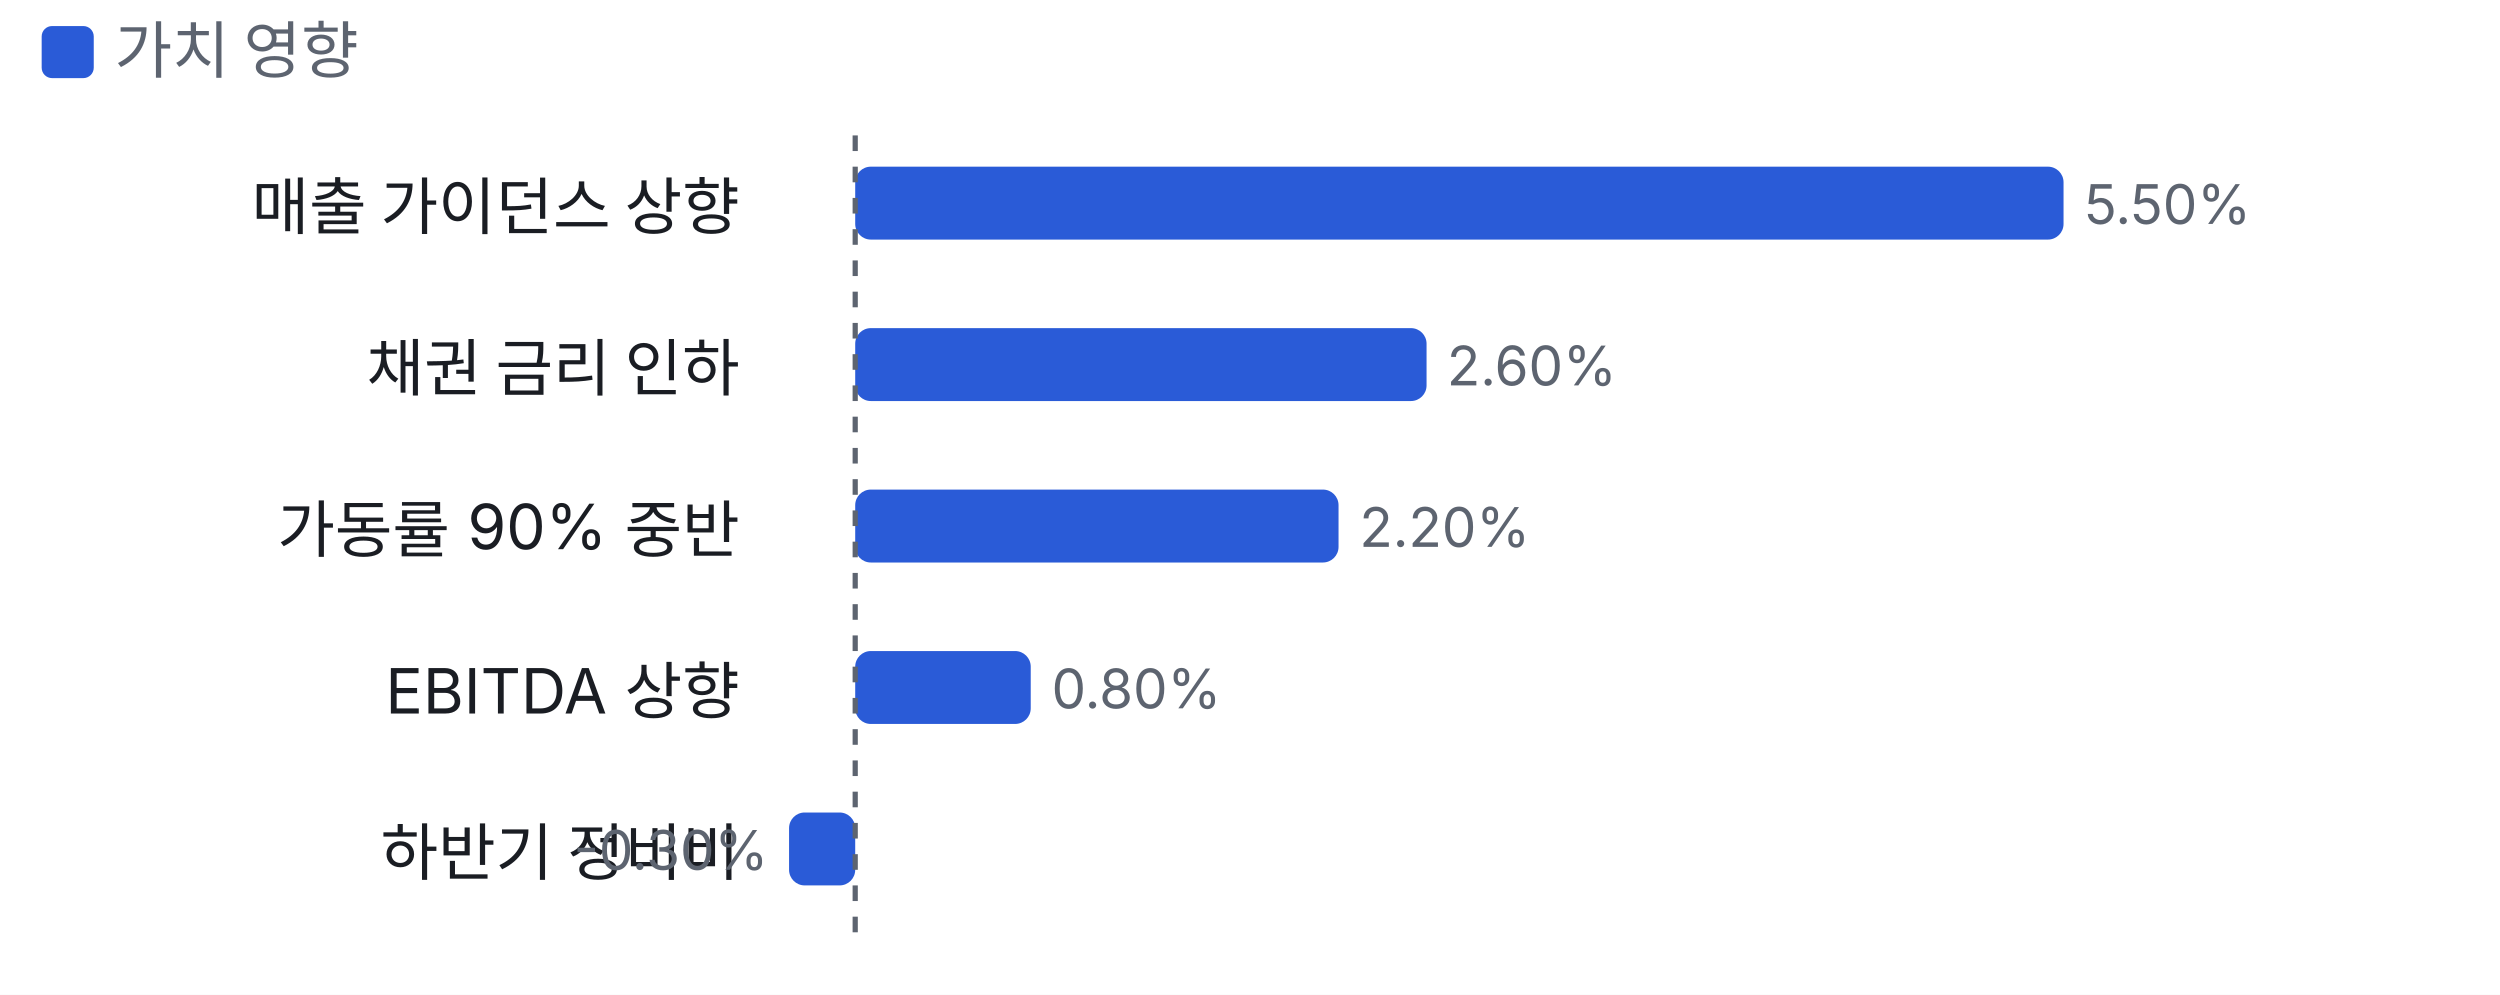
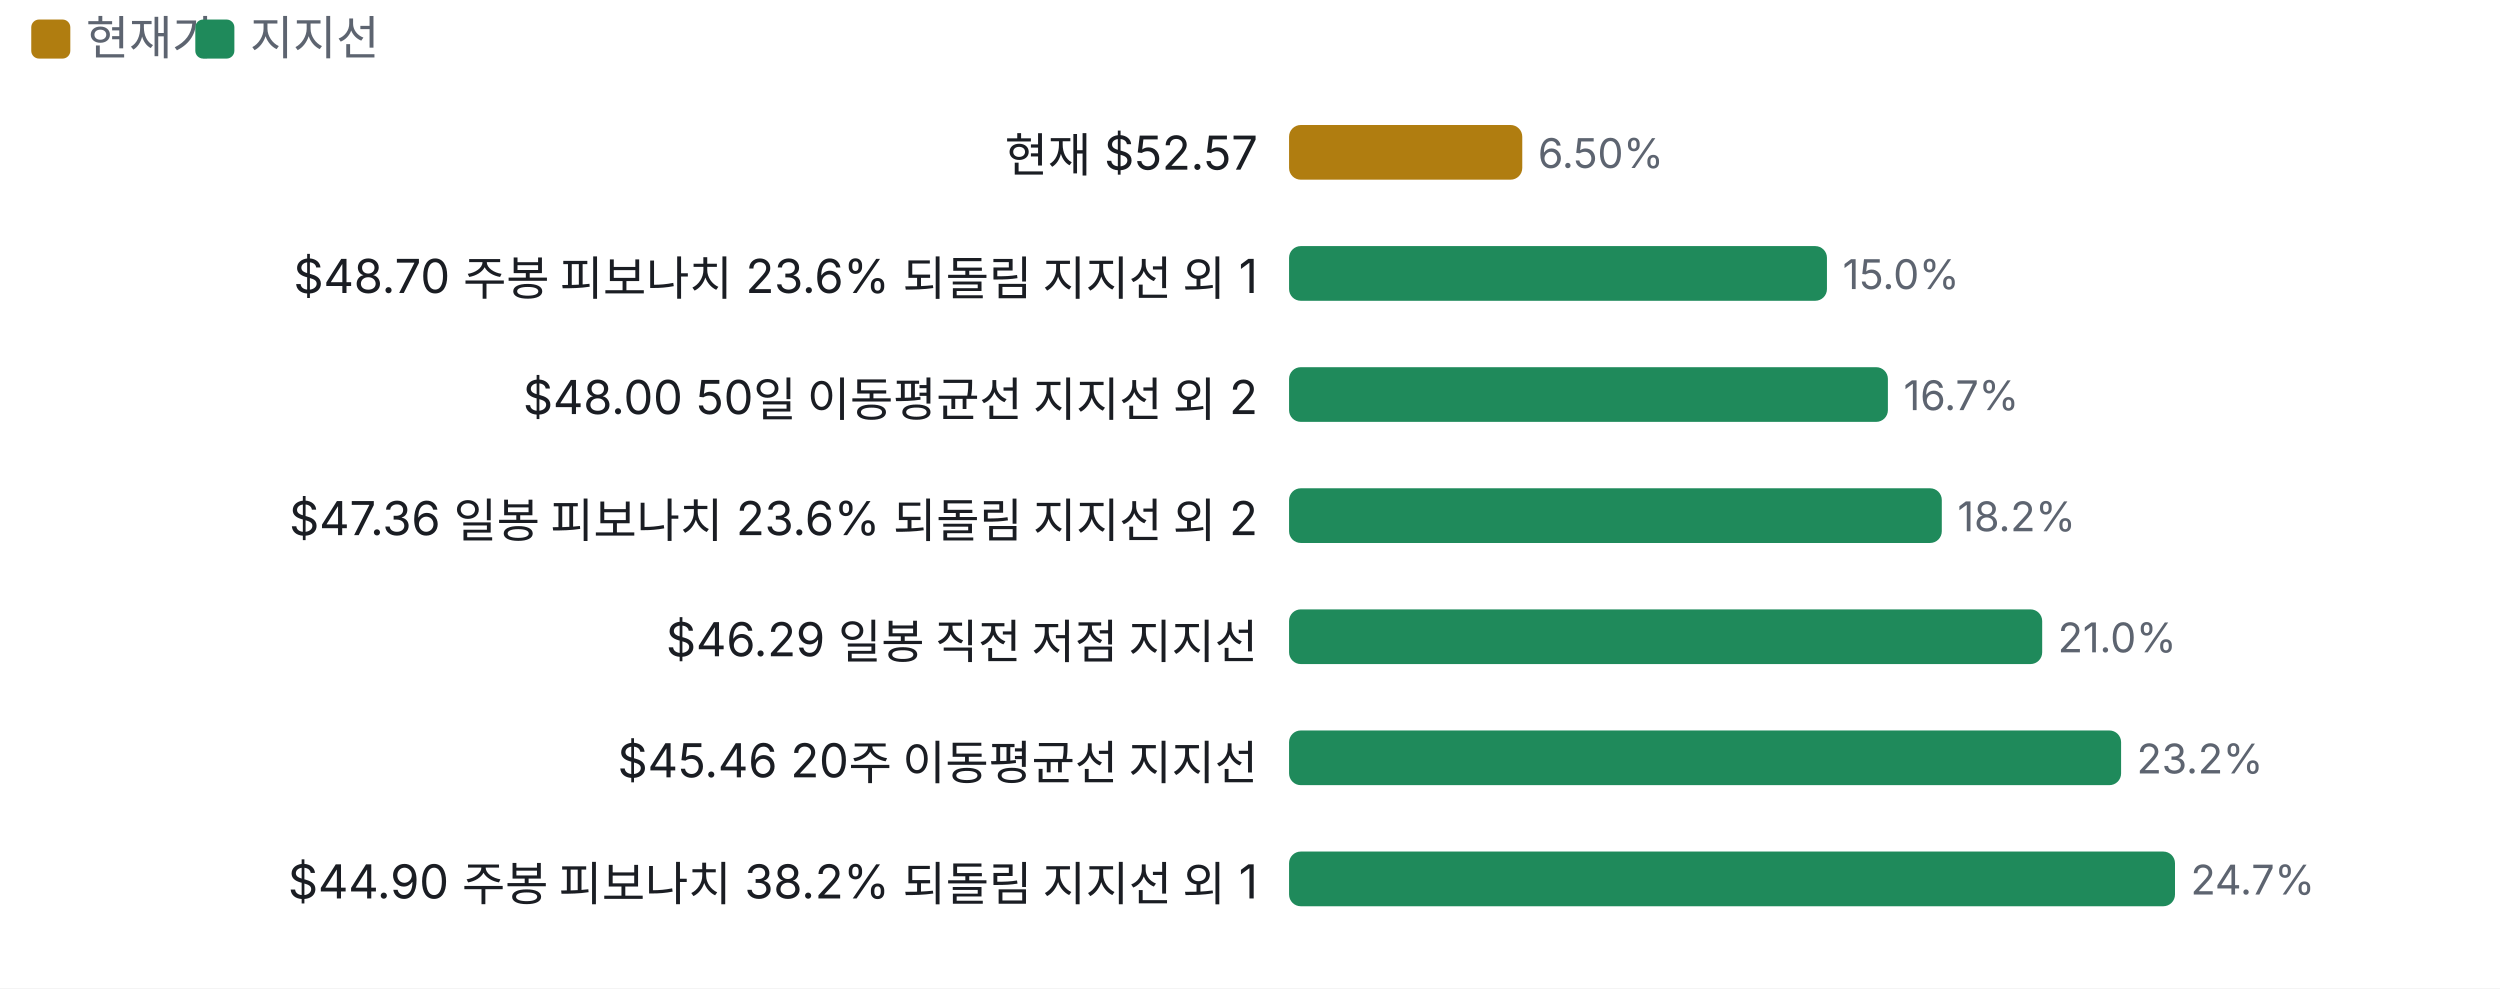
- <svg xmlns="http://www.w3.org/2000/svg" viewBox="0 0 480 191" width="480" height="191">
+ <svg xmlns="http://www.w3.org/2000/svg" viewBox="0 0 640 253" width="640" height="253">
  <style>text{fill:#5d6470;font-size:10.5px;font-family:-apple-system,'Apple SD Gothic Neo','Malgun Gothic',sans-serif}</style>
  <rect width="100%" height="100%" fill="#ffffff" />
-   <rect x="8" y="5" width="10" height="10" rx="2" fill="#2a5bd7" />
-   <text x="22" y="14" style="font-size:12px">가치 영향</text>
+   <rect x="8" y="5" width="10" height="10" rx="2" fill="#b07d10" />
+   <text x="22" y="14" style="font-size:12px">현재가</text>
+   <rect x="50" y="5" width="10" height="10" rx="2" fill="#1f8a5b" />
+   <text x="64" y="14" style="font-size:12px">지지선</text>
  <g transform="translate(0,22)">
-     <text x="142" y="22" text-anchor="end" style="fill:#1a1d23;font-size:12px">매출 가이던스 상향</text>
-     <rect x="164.2" y="10" width="232.0" height="14" rx="3" fill="#2a5bd7" />
-     <text x="400.2" y="21">5.50%</text>
-     <text x="142" y="53" text-anchor="end" style="fill:#1a1d23;font-size:12px">채권 금리 인하</text>
-     <rect x="164.2" y="41" width="109.7" height="14" rx="3" fill="#2a5bd7" />
-     <text x="277.8" y="52">2.60%</text>
-     <text x="142" y="84" text-anchor="end" style="fill:#1a1d23;font-size:12px">가동률 90% 중반</text>
-     <rect x="164.2" y="72" width="92.8" height="14" rx="3" fill="#2a5bd7" />
-     <text x="261.0" y="83">2.20%</text>
-     <text x="142" y="115" text-anchor="end" style="fill:#1a1d23;font-size:12px">EBITDA 상향</text>
-     <rect x="164.2" y="103" width="33.7" height="14" rx="3" fill="#2a5bd7" />
-     <text x="201.9" y="114">0.80%</text>
-     <text x="142" y="146" text-anchor="end" style="fill:#1a1d23;font-size:12px">하반기 정비비</text>
-     <rect x="151.5" y="134" width="12.7" height="14" rx="3" fill="#2a5bd7" />
-     <text x="147.5" y="145" text-anchor="end">-0.30%</text>
-     <line x1="164.2" x2="164.2" y1="4" y2="159" stroke="#5d6470" stroke-dasharray="3 3" />
+     <text x="322" y="22" text-anchor="end" style="fill:#1a1d23;font-size:12px">현재 $52.57</text>
+     <rect x="330.0" y="10" width="59.7" height="14" rx="3" fill="#b07d10" />
+     <text x="393.7" y="21">6.50%</text>
+     <text x="322" y="53" text-anchor="end" style="fill:#1a1d23;font-size:12px">$48.70 주봉 피보나치 23.6% 되돌림 지지선 외 1</text>
+     <rect x="330.0" y="41" width="137.7" height="14" rx="3" fill="#1f8a5b" />
+     <text x="471.7" y="52">15.0%</text>
+     <text x="322" y="84" text-anchor="end" style="fill:#1a1d23;font-size:12px">$48.00 50일 이동평균선 지지선 외 2</text>
+     <rect x="330.0" y="72" width="153.3" height="14" rx="3" fill="#1f8a5b" />
+     <text x="487.3" y="83">16.7%</text>
+     <text x="322" y="115" text-anchor="end" style="fill:#1a1d23;font-size:12px">$47.36 일봉 피보나치 23.6% 되돌림 지지선 외 2</text>
+     <rect x="330.0" y="103" width="167.1" height="14" rx="3" fill="#1f8a5b" />
+     <text x="501.1" y="114">18.2%</text>
+     <text x="322" y="146" text-anchor="end" style="fill:#1a1d23;font-size:12px">$46.29 일봉 직전 저점 지지선</text>
+     <rect x="330.0" y="134" width="192.8" height="14" rx="3" fill="#1f8a5b" />
+     <text x="526.8" y="145">21.0%</text>
+     <text x="322" y="177" text-anchor="end" style="fill:#1a1d23;font-size:12px">$45.46 20주 이동평균선 지지선</text>
+     <rect x="330.0" y="165" width="213.0" height="14" rx="3" fill="#1f8a5b" />
+     <text x="547.0" y="176">23.2%</text>
+     <text x="322" y="208" text-anchor="end" style="fill:#1a1d23;font-size:12px">$44.90 주봉 피보나치 38.2% 되돌림 지지선 외 1</text>
+     <rect x="330.0" y="196" width="226.8" height="14" rx="3" fill="#1f8a5b" />
+     <text x="560.8" y="207">24.7%</text>
  </g>
</svg>
